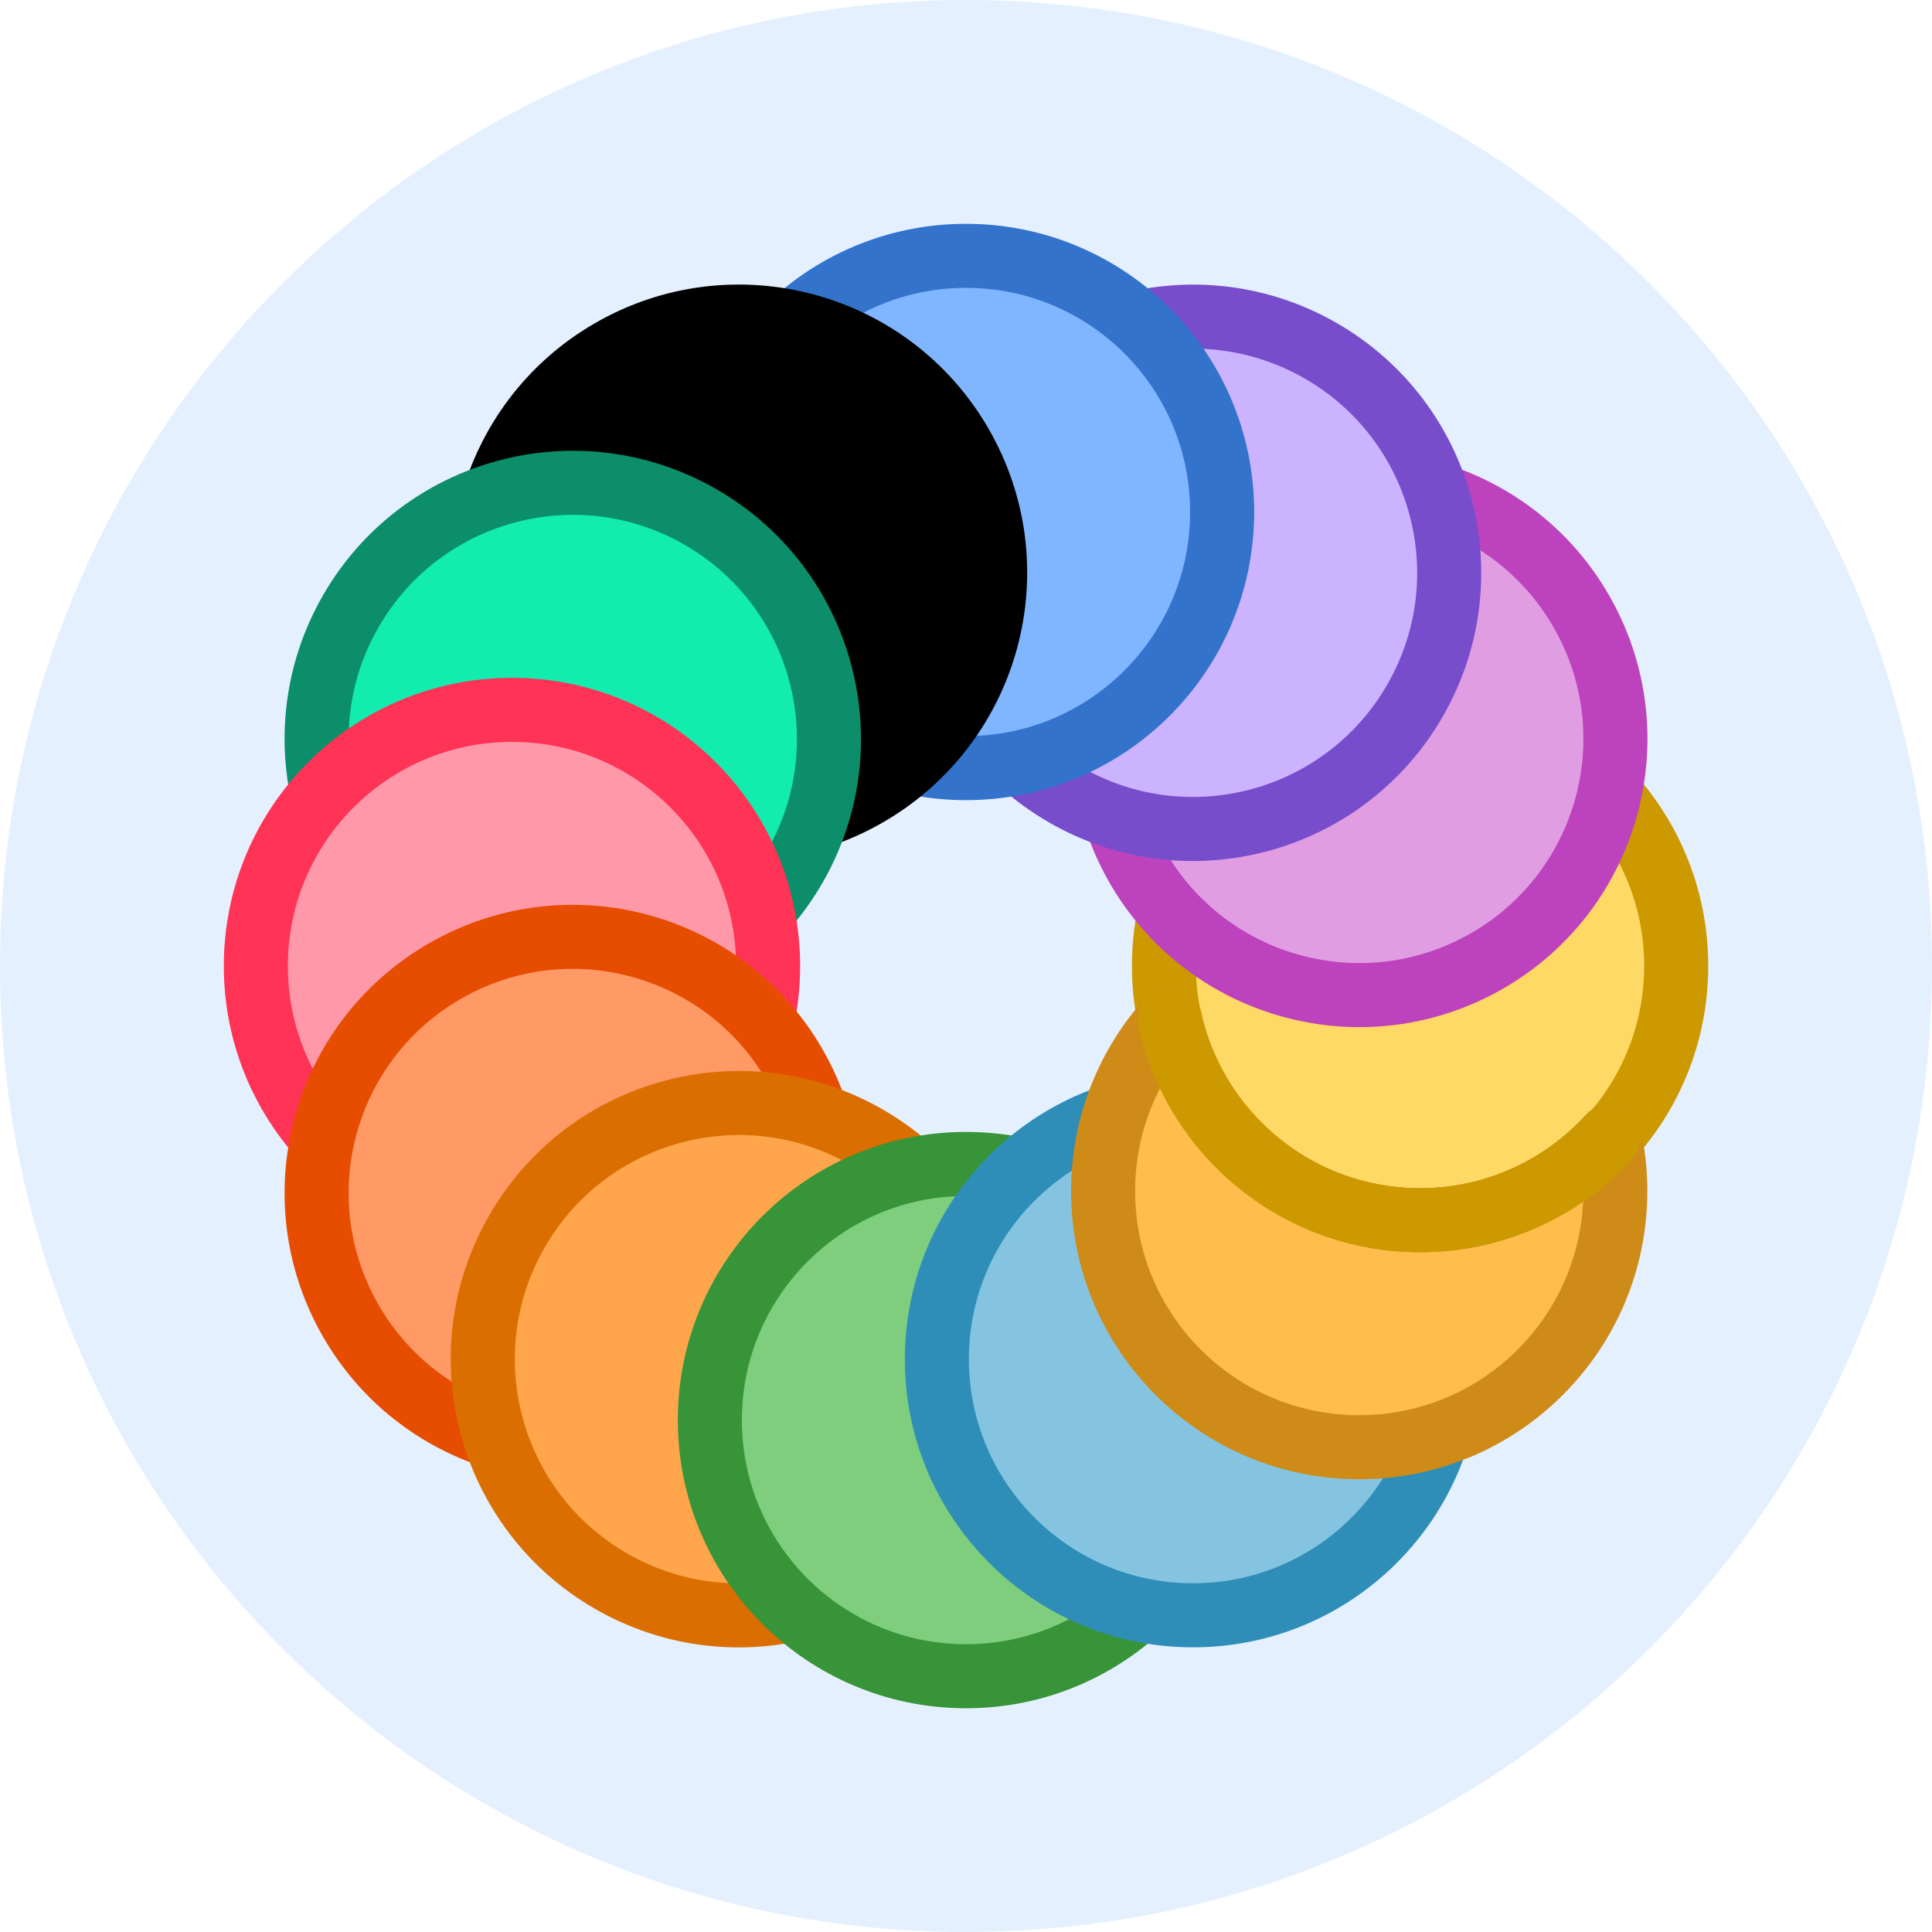
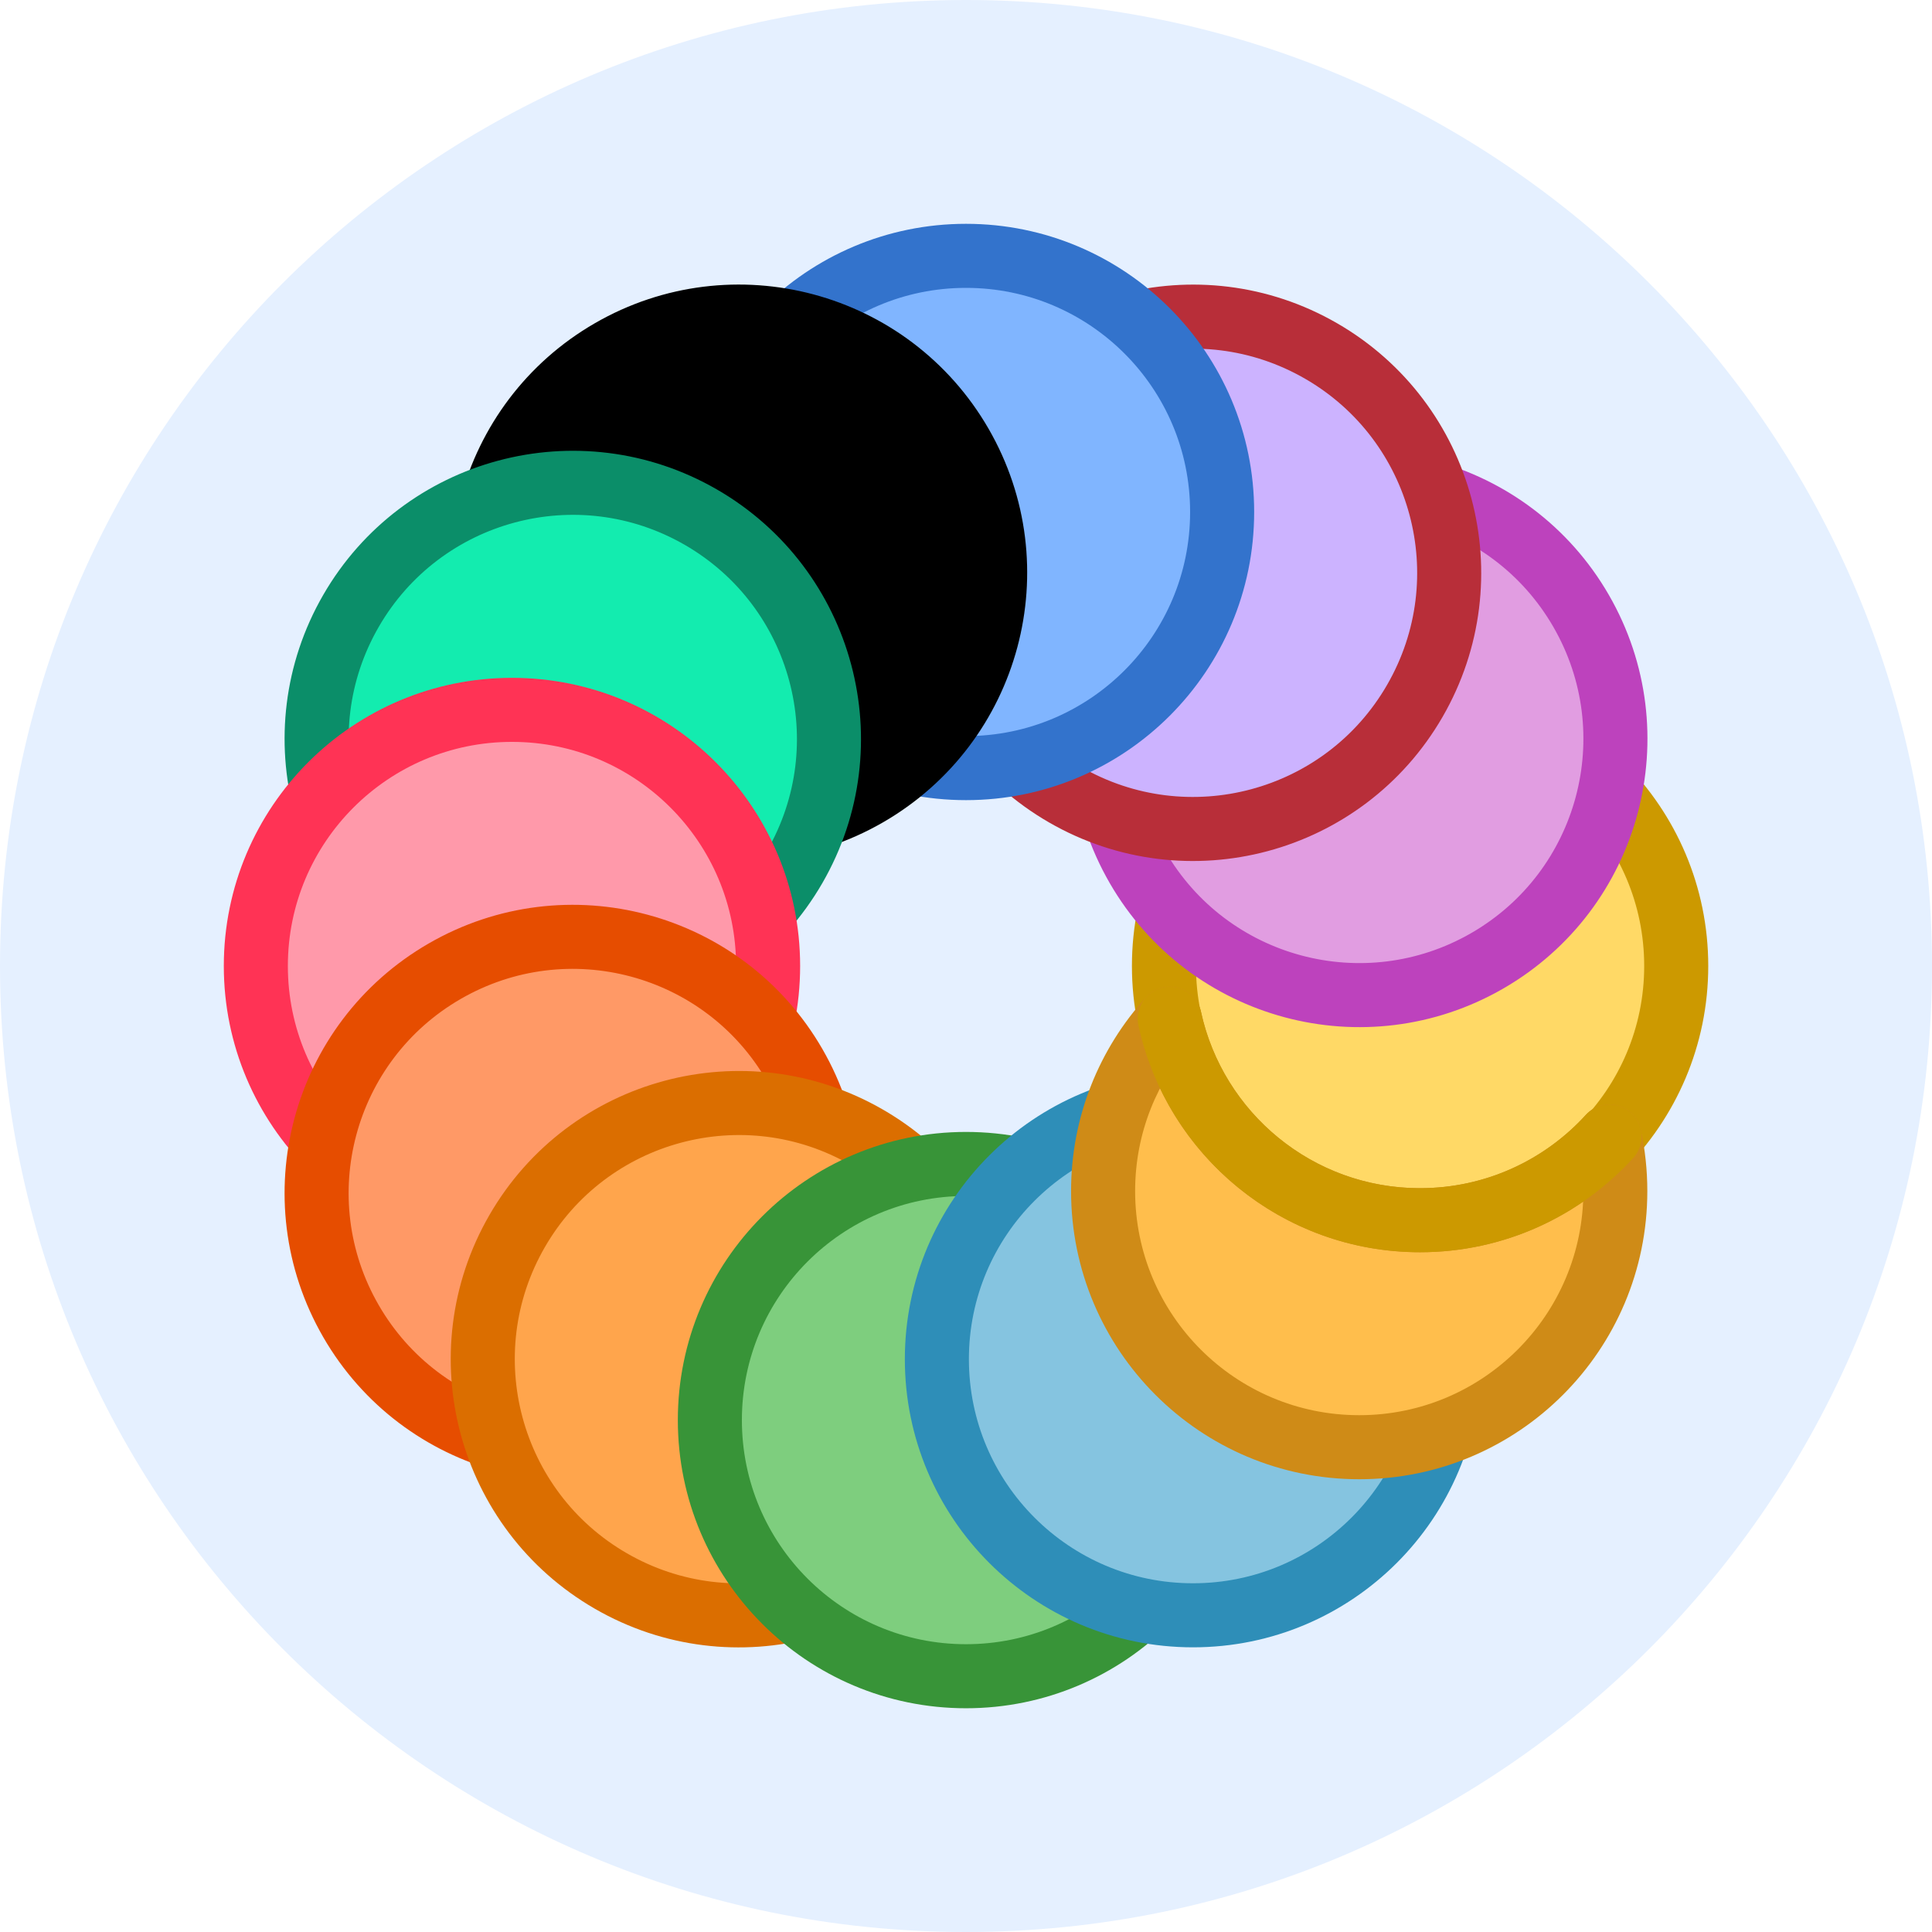
<svg xmlns="http://www.w3.org/2000/svg" width="26" height="26" viewBox="0 0 26 26" fill="none">
  <rect width="26" height="26" rx="13" fill="#E5F0FF" />
  <circle cx="19.11" cy="13" r="3.447" transform="rotate(90 19.1105 13.0004)" fill="#FFD966" stroke="#CC9900" stroke-width="0.862" />
  <circle cx="18.292" cy="9.945" r="3.447" transform="rotate(-120 18.2919 9.94462)" fill="#E19DE1" stroke="#BD42BD" stroke-width="0.862" />
-   <circle cx="16.055" cy="7.708" r="3.447" transform="rotate(-150 16.0551 7.70829)" fill="#CCB3FF" stroke="#774DCB" stroke-width="0.862" />
+   <circle cx="16.055" cy="7.708" r="3.447" transform="rotate(-150 16.0551 7.70829)" fill="#CCB3FF" stroke="#B82E39" stroke-width="0.862" />
  <circle cx="13" cy="6.89" r="3.447" fill="#80B5FF" stroke="#3373CC" stroke-width="0.862" />
  <circle cx="9.945" cy="7.708" r="3.447" transform="rotate(-30 9.94494 7.70834)" fill="black" stroke="black" stroke-width="0.862" />
  <circle cx="7.708" cy="9.945" r="3.447" transform="rotate(120 7.70817 9.94516)" fill="#13ECAF" stroke="#0B8E69" stroke-width="0.862" />
  <circle cx="6.889" cy="13" r="3.447" transform="rotate(90 6.88947 13.0004)" fill="#FF99AA" stroke="#FF3355" stroke-width="0.862" />
  <circle cx="7.708" cy="16.055" r="3.447" transform="rotate(-120 7.70816 16.055)" fill="#FF9966" stroke="#E64D00" stroke-width="0.862" />
  <circle cx="9.945" cy="18.292" r="3.447" transform="rotate(-150 9.94458 18.2918)" fill="#FFA54C" stroke="#DB6E00" stroke-width="0.862" />
  <circle cx="13" cy="19.111" r="3.447" fill="#7ECE7E" stroke="#389438" stroke-width="0.862" />
  <path d="M19.502 18.291C19.502 20.195 17.959 21.738 16.055 21.738C14.152 21.738 12.608 20.195 12.608 18.291C12.608 16.388 14.152 14.845 16.055 14.845L19.502 18.291Z" fill="#85C4E0" stroke="#2E8EB8" stroke-width="0.862" />
  <path fill-rule="evenodd" clip-rule="evenodd" d="M15.742 13.71C16.079 15.26 17.459 16.421 19.11 16.421C20.121 16.421 21.029 15.986 21.66 15.294C21.711 15.531 21.738 15.777 21.738 16.029C21.738 17.933 20.195 19.476 18.292 19.476C16.388 19.476 14.845 17.933 14.845 16.029C14.845 15.136 15.185 14.322 15.742 13.71Z" fill="#FFBE4C" />
  <path d="M15.742 13.71L16.163 13.618C16.129 13.46 16.01 13.335 15.854 13.293C15.698 13.252 15.532 13.3 15.424 13.419L15.742 13.71ZM21.66 15.294L22.081 15.202C22.047 15.044 21.927 14.919 21.772 14.877C21.616 14.836 21.45 14.884 21.341 15.004L21.66 15.294ZM19.11 15.99C17.666 15.99 16.458 14.974 16.163 13.618L15.322 13.801C15.7 15.545 17.252 16.852 19.11 16.852V15.99ZM21.341 15.004C20.789 15.61 19.994 15.99 19.11 15.99V16.852C20.247 16.852 21.27 16.362 21.979 15.584L21.341 15.004ZM21.239 15.385C21.284 15.592 21.308 15.808 21.308 16.029H22.169C22.169 15.746 22.139 15.469 22.081 15.202L21.239 15.385ZM21.308 16.029C21.308 17.695 19.957 19.045 18.292 19.045V19.907C20.433 19.907 22.169 18.171 22.169 16.029H21.308ZM18.292 19.045C16.626 19.045 15.276 17.695 15.276 16.029H14.414C14.414 18.171 16.15 19.907 18.292 19.907V19.045ZM15.276 16.029C15.276 15.247 15.573 14.536 16.061 13.999L15.424 13.419C14.797 14.108 14.414 15.024 14.414 16.029H15.276Z" fill="#CF8B17" />
  <path d="M15.742 13.71C16.079 15.26 17.459 16.421 19.11 16.421C20.121 16.421 21.029 15.986 21.66 15.294" stroke="#CC9900" stroke-width="0.862" stroke-linecap="round" stroke-linejoin="round" />
</svg>
